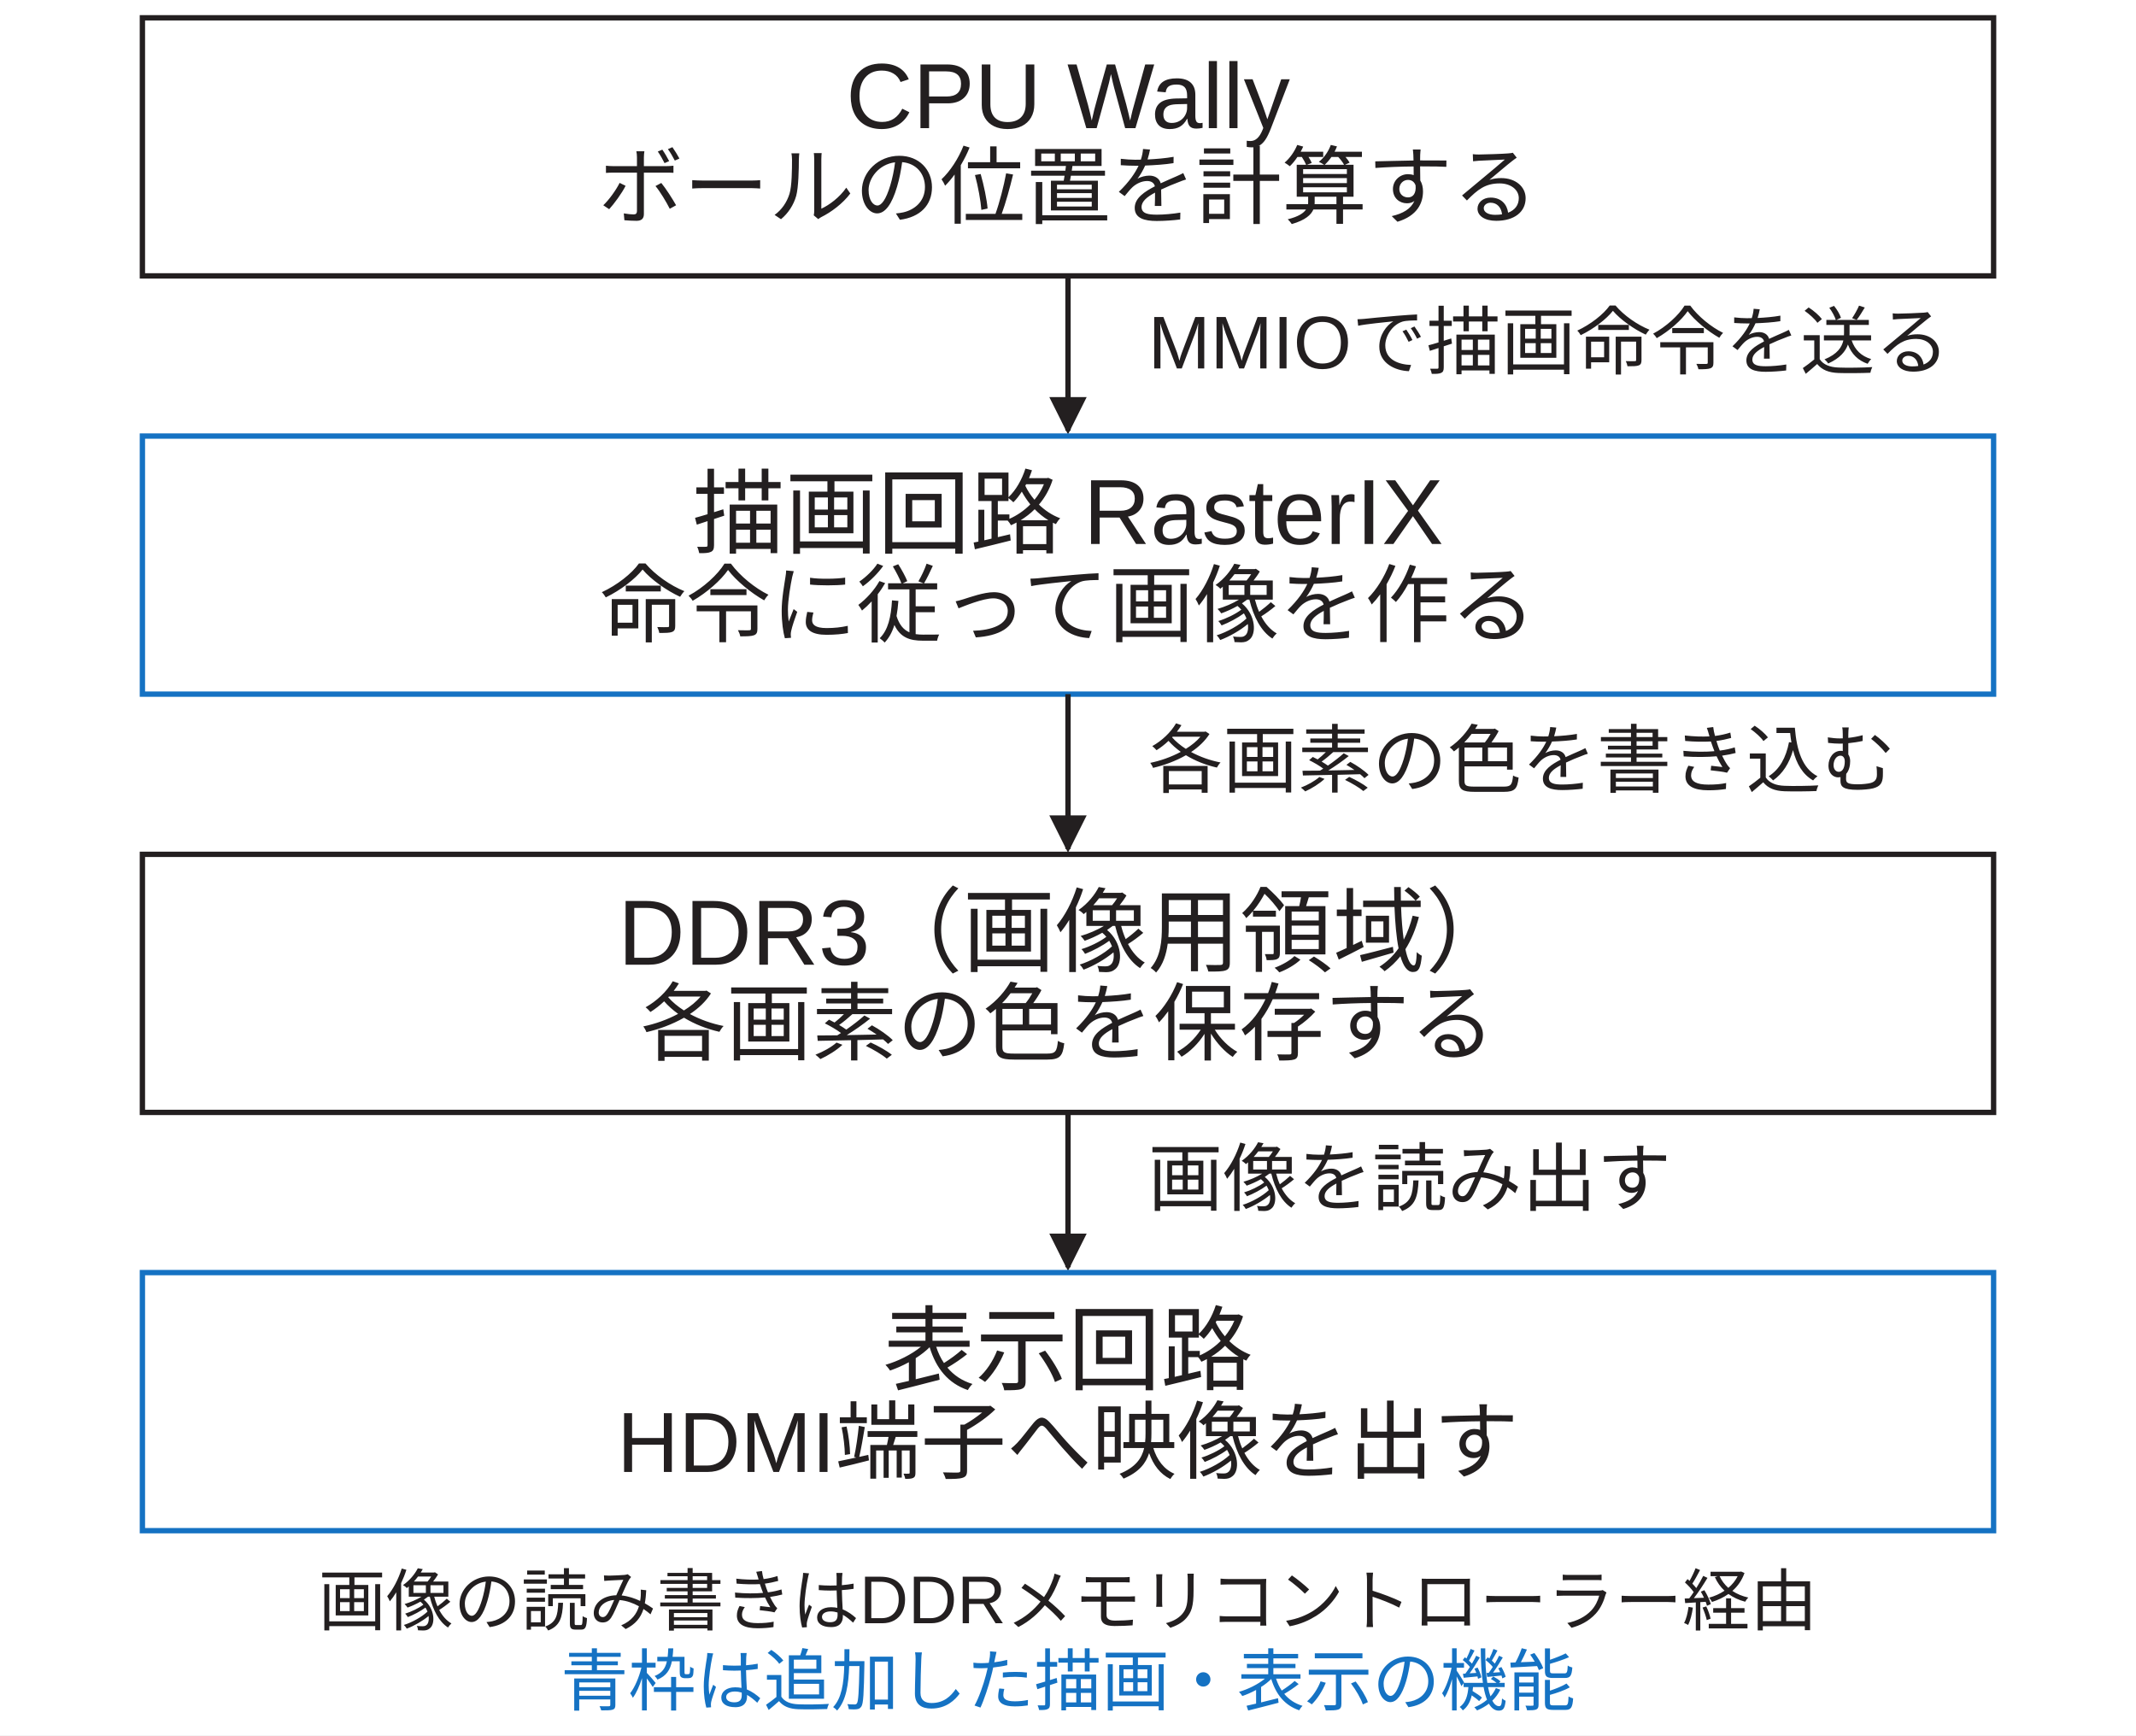
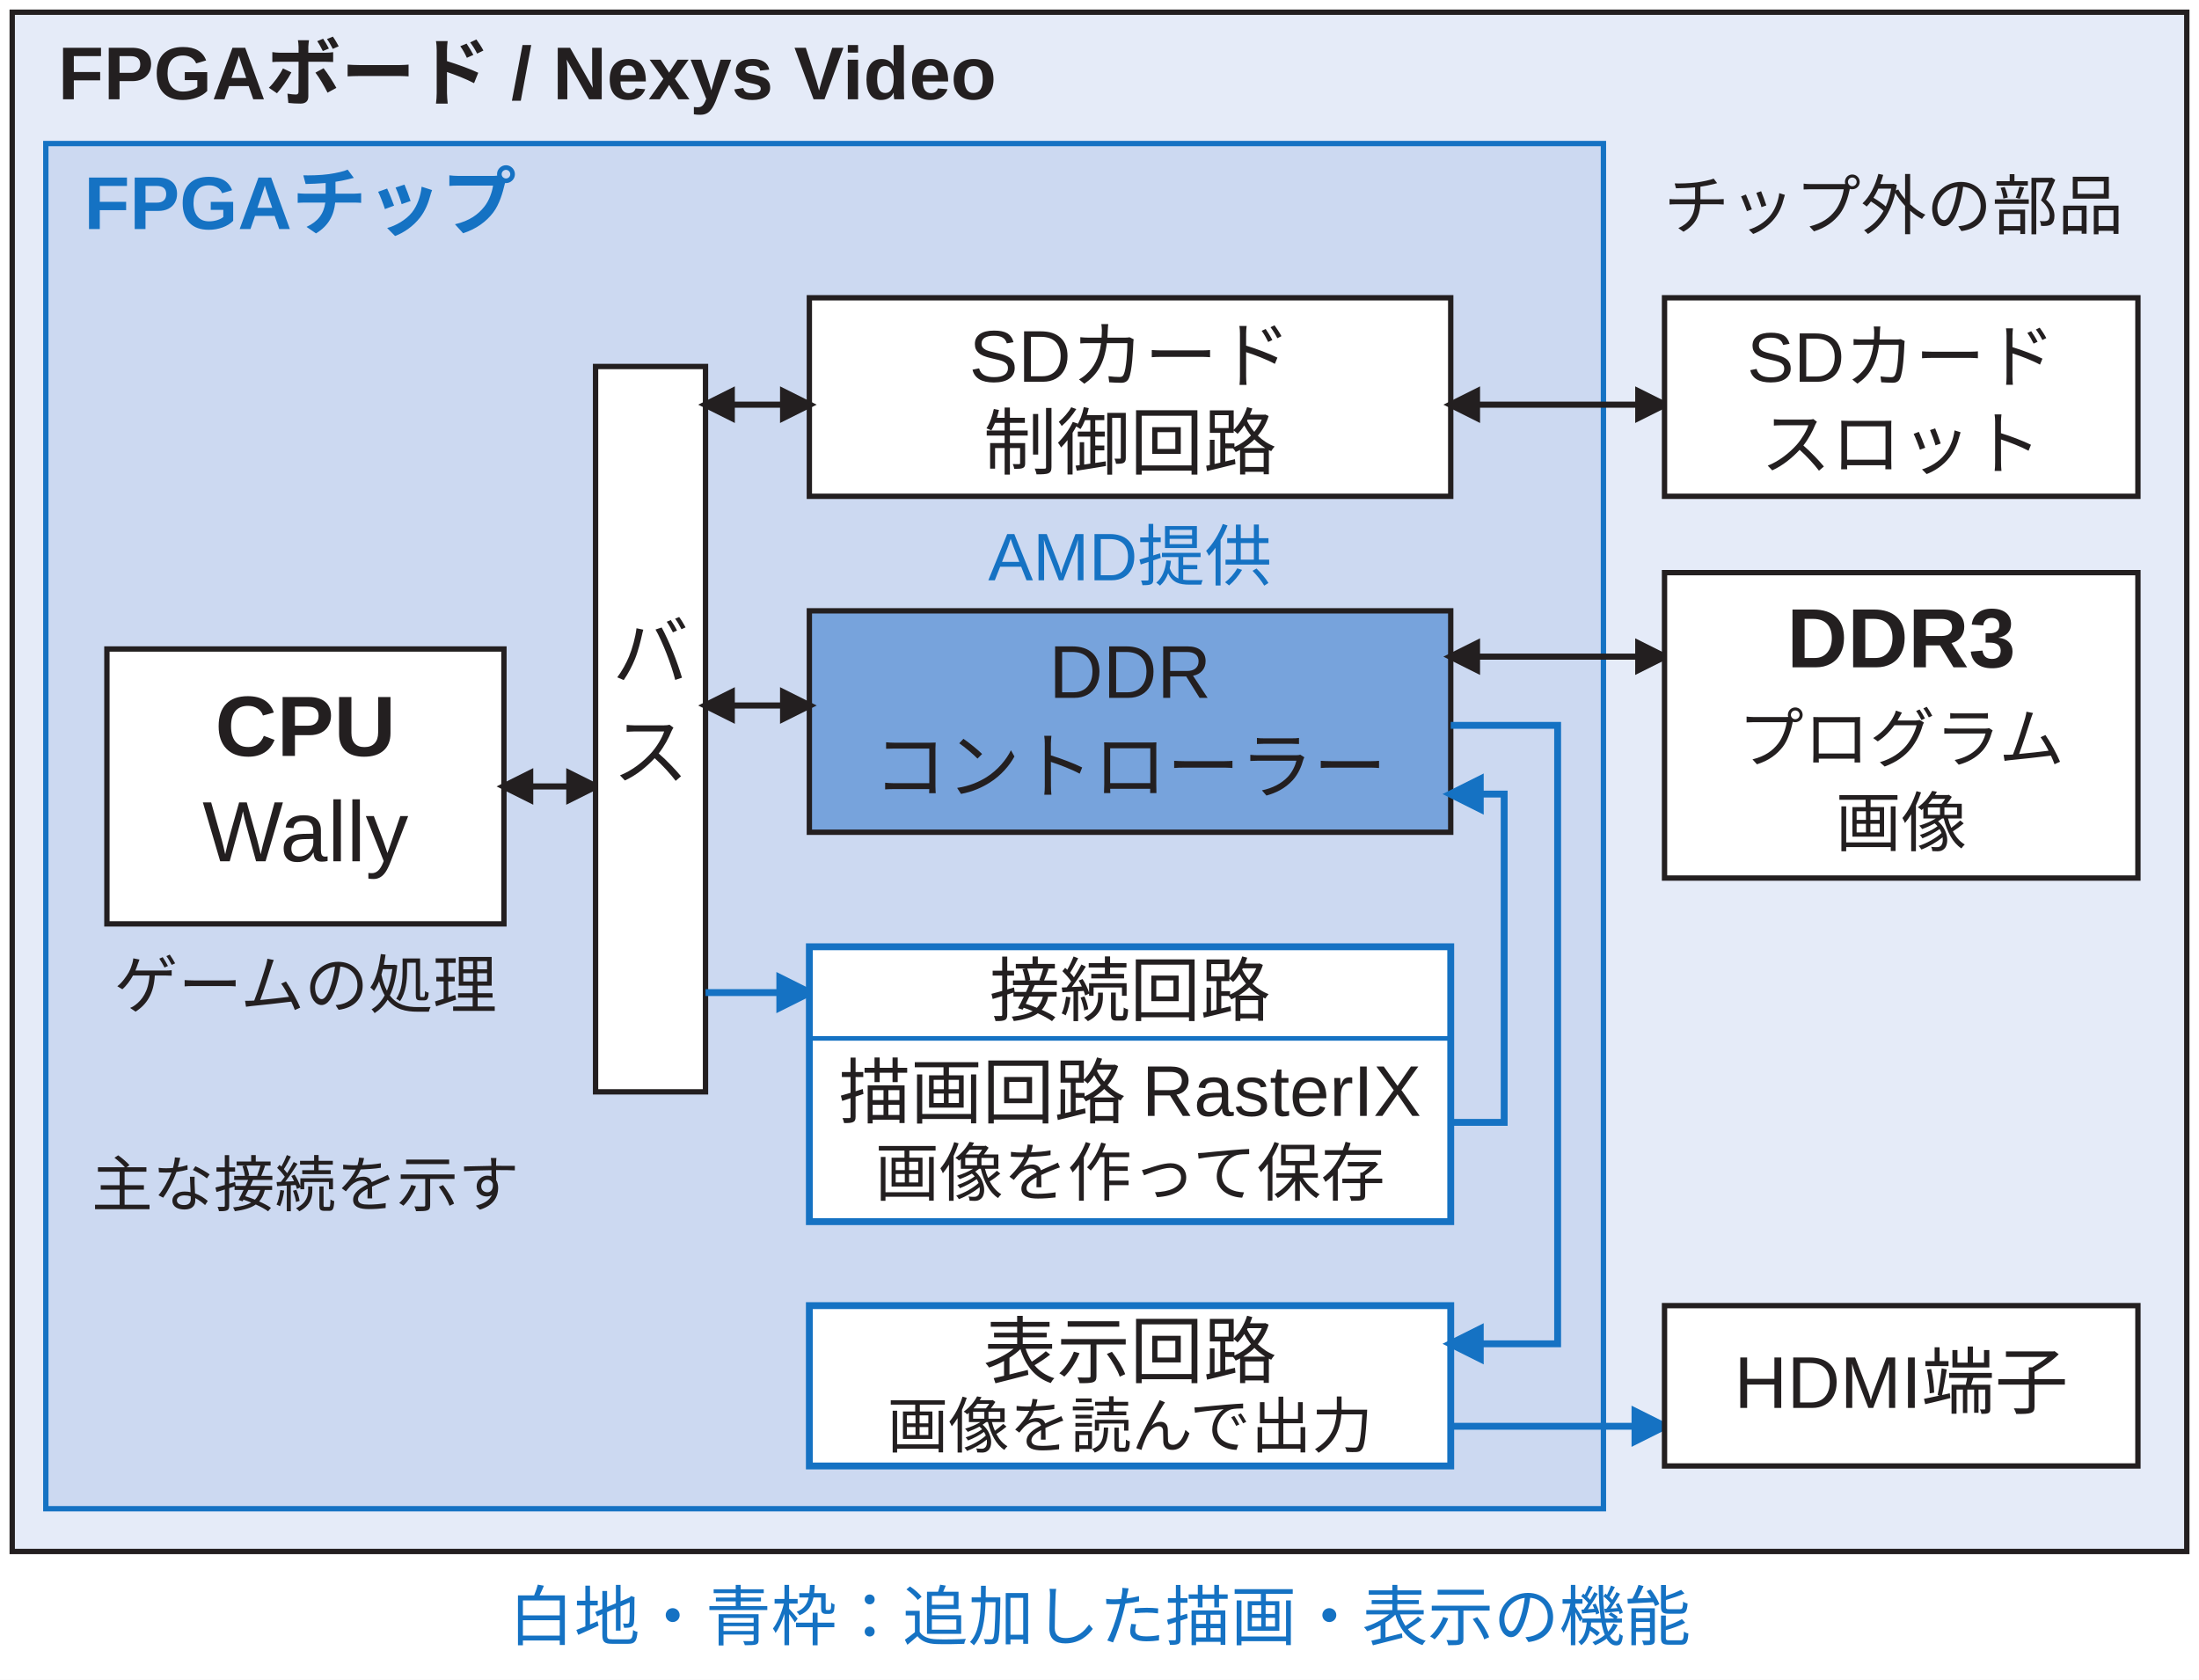
- <svg xmlns="http://www.w3.org/2000/svg" width="1200" height="975" viewBox="0 0 1200 975" role="img" aria-labelledby="title desc">
+ <svg xmlns="http://www.w3.org/2000/svg" width="1440" height="1100" viewBox="0 0 1440 1100" role="img" aria-labelledby="title desc">
  <defs>
-     <marker id="arrow" viewBox="0 0 10 10" refX="9" refY="5" markerWidth="7" markerHeight="7" orient="auto">
+     <marker id="arrow" viewBox="0 0 10 10" refX="8" refY="5" markerWidth="6" markerHeight="6" orient="auto-start-reverse">
      <path d="M0 0 L10 5 L0 10 Z" fill="#231F20" />
    </marker>
+     <marker id="blue-arrow" viewBox="0 0 10 10" refX="8" refY="5" markerWidth="6" markerHeight="6" orient="auto-start-reverse">
+       <path d="M0 0 L10 5 L0 10 Z" fill="#1572C3" />
+     </marker>
  </defs>
-   <rect width="1200" height="975" fill="white" />
+   <rect width="1440" height="1100" fill="white" />
  <g font-family="Yu Gothic,Arial,sans-serif" fill="#231F20" text-anchor="middle">
-     <rect x="80" y="10" width="1040" height="145" fill="white" stroke="#231F20" stroke-width="3" />
-     <text x="600" y="72" font-size="52">CPU Wally</text>
-     <text x="600" y="122" font-size="48">ボールの位置を計算する</text>
-     <path d="M600 155 V242" fill="none" stroke="#231F20" stroke-width="3" marker-end="url(#arrow)" />
-     <text x="645" y="207" text-anchor="start" font-size="42">MMIOで描画命令を送る</text>
-     <rect x="80" y="245" width="1040" height="145" fill="white" stroke="#1572C3" stroke-width="3" />
-     <text x="600" y="307" font-size="52">描画回路 RasterIX</text>
-     <text x="600" y="357" font-size="48">命令に従って画像を作る</text>
-     <path d="M600 390 V477" fill="none" stroke="#231F20" stroke-width="3" marker-end="url(#arrow)" />
-     <text x="645" y="442" text-anchor="start" font-size="42">各画素の色を書き込む</text>
-     <rect x="80" y="480" width="1040" height="145" fill="white" stroke="#231F20" stroke-width="3" />
-     <text x="600" y="542" font-size="52">DDR3（画像用領域）</text>
-     <text x="600" y="592" font-size="48">各画素の色を保存する</text>
-     <path d="M600 625 V712" fill="none" stroke="#231F20" stroke-width="3" marker-end="url(#arrow)" />
-     <text x="645" y="677" text-anchor="start" font-size="42">画像を読み出す</text>
-     <rect x="80" y="715" width="1040" height="145" fill="white" stroke="#1572C3" stroke-width="3" />
-     <text x="600" y="777" font-size="52">表示回路</text>
-     <text x="600" y="827" font-size="48">HDMI端子へ映像を出す</text>
-     <text x="600" y="913" font-size="38">画像の読み書きはDDRメモリコントローラー経由</text>
-     <text x="600" y="958" font-size="38" fill="#1572C3">青枠は追加した描画・表示の機能</text>
+     <rect x="8" y="8" width="1424" height="1008" fill="#E5EBF8" stroke="#231F20" stroke-width="3.5" />
+     <text x="38" y="65" text-anchor="start" font-size="49" font-weight="bold">FPGAボード / Nexys Video</text>
+     <rect x="30" y="94" width="1020" height="894" fill="#CCD9F1" stroke="#1572C3" stroke-width="3.5" />
+     <text x="55" y="150" text-anchor="start" font-size="49" font-weight="bold" fill="#1572C3">FPGAチップ</text>
+     <text x="1240" y="150" font-size="43">チップ外の部品</text>
+     <rect x="70" y="425" width="260" height="180" fill="white" stroke="#231F20" stroke-width="3.5" />
+     <text x="200" y="495" font-size="56" font-weight="bold">CPU</text>
+     <text x="200" y="564" font-size="56">Wally</text>
+     <text x="200" y="660" font-size="42">ゲームの処理</text>
+     <path d="M330 515 H390" stroke="#231F20" stroke-width="4" marker-start="url(#arrow)" marker-end="url(#arrow)" />
+     <rect x="390" y="240" width="72" height="475" fill="white" stroke="#231F20" stroke-width="3.5" />
+     <text x="426" y="445" font-size="50">バ</text>
+     <text x="426" y="510" font-size="50">ス</text>
+     <rect x="530" y="195" width="420" height="130" fill="white" stroke="#231F20" stroke-width="3.5" />
+     <text x="740" y="250" font-size="48">SDカード</text>
+     <text x="740" y="307" font-size="48">制御回路</text>
+     <path d="M462 265 H530" stroke="#231F20" stroke-width="4" marker-start="url(#arrow)" marker-end="url(#arrow)" />
+     <path d="M950 265 H1090" stroke="#231F20" stroke-width="4" marker-start="url(#arrow)" marker-end="url(#arrow)" />
+     <rect x="1090" y="195" width="310" height="130" fill="white" stroke="#231F20" stroke-width="3.5" />
+     <text x="1245" y="250" font-size="46">SDカード</text>
+     <text x="1245" y="307" font-size="46">スロット</text>
+     <text x="740" y="380" font-size="44" fill="#1572C3">AMD提供</text>
+     <rect x="530" y="400" width="420" height="145" fill="#77A3DC" stroke="#231F20" stroke-width="3.5" />
+     <text x="740" y="457" font-size="49">DDR</text>
+     <text x="740" y="519" font-size="48">コントローラー</text>
+     <path d="M462 462 H530" stroke="#231F20" stroke-width="4" marker-start="url(#arrow)" marker-end="url(#arrow)" />
+     <path d="M950 430 H1090" stroke="#231F20" stroke-width="4" marker-start="url(#arrow)" marker-end="url(#arrow)" />
+     <rect x="1090" y="375" width="310" height="200" fill="white" stroke="#231F20" stroke-width="3.5" />
+     <text x="1245" y="437" font-size="55" font-weight="bold">DDR3</text>
+     <text x="1245" y="499" font-size="43">プログラム</text>
+     <text x="1245" y="554" font-size="43">画像</text>
+     <path d="M462 650 H530" stroke="#1572C3" stroke-width="4.5" marker-end="url(#blue-arrow)" />
+     <rect x="530" y="620" width="420" height="180" fill="white" stroke="#1572C3" stroke-width="4.5" />
+     <path d="M530 680 H950" stroke="#1572C3" stroke-width="3" />
+     <text x="740" y="665" font-size="46">接続回路</text>
+     <text x="740" y="732" font-size="47">描画回路 RasterIX</text>
+     <text x="740" y="783" font-size="42">画像を作って保存</text>
+     <path d="M950 735 H985 V520 H950" fill="none" stroke="#1572C3" stroke-width="4.5" marker-end="url(#blue-arrow)" />
+     <rect x="530" y="855" width="420" height="105" fill="white" stroke="#1572C3" stroke-width="4.5" />
+     <text x="740" y="902" font-size="48">表示回路</text>
+     <text x="740" y="948" font-size="40">画像を読んで出力</text>
+     <path d="M950 475 H1020 V880 H950" fill="none" stroke="#1572C3" stroke-width="4.5" marker-end="url(#blue-arrow)" />
+     <path d="M950 934 H1090" stroke="#1572C3" stroke-width="4.5" marker-end="url(#blue-arrow)" />
+     <rect x="1090" y="855" width="310" height="105" fill="white" stroke="#231F20" stroke-width="3.5" />
+     <text x="1245" y="922" font-size="48">HDMI端子</text>
+     <text x="200" y="790" font-size="40">主な接続を示す</text>
+     <text x="720" y="1074" font-size="43" fill="#1572C3">白地・青枠：追加した描画・表示の機能</text>
  </g>
</svg>
